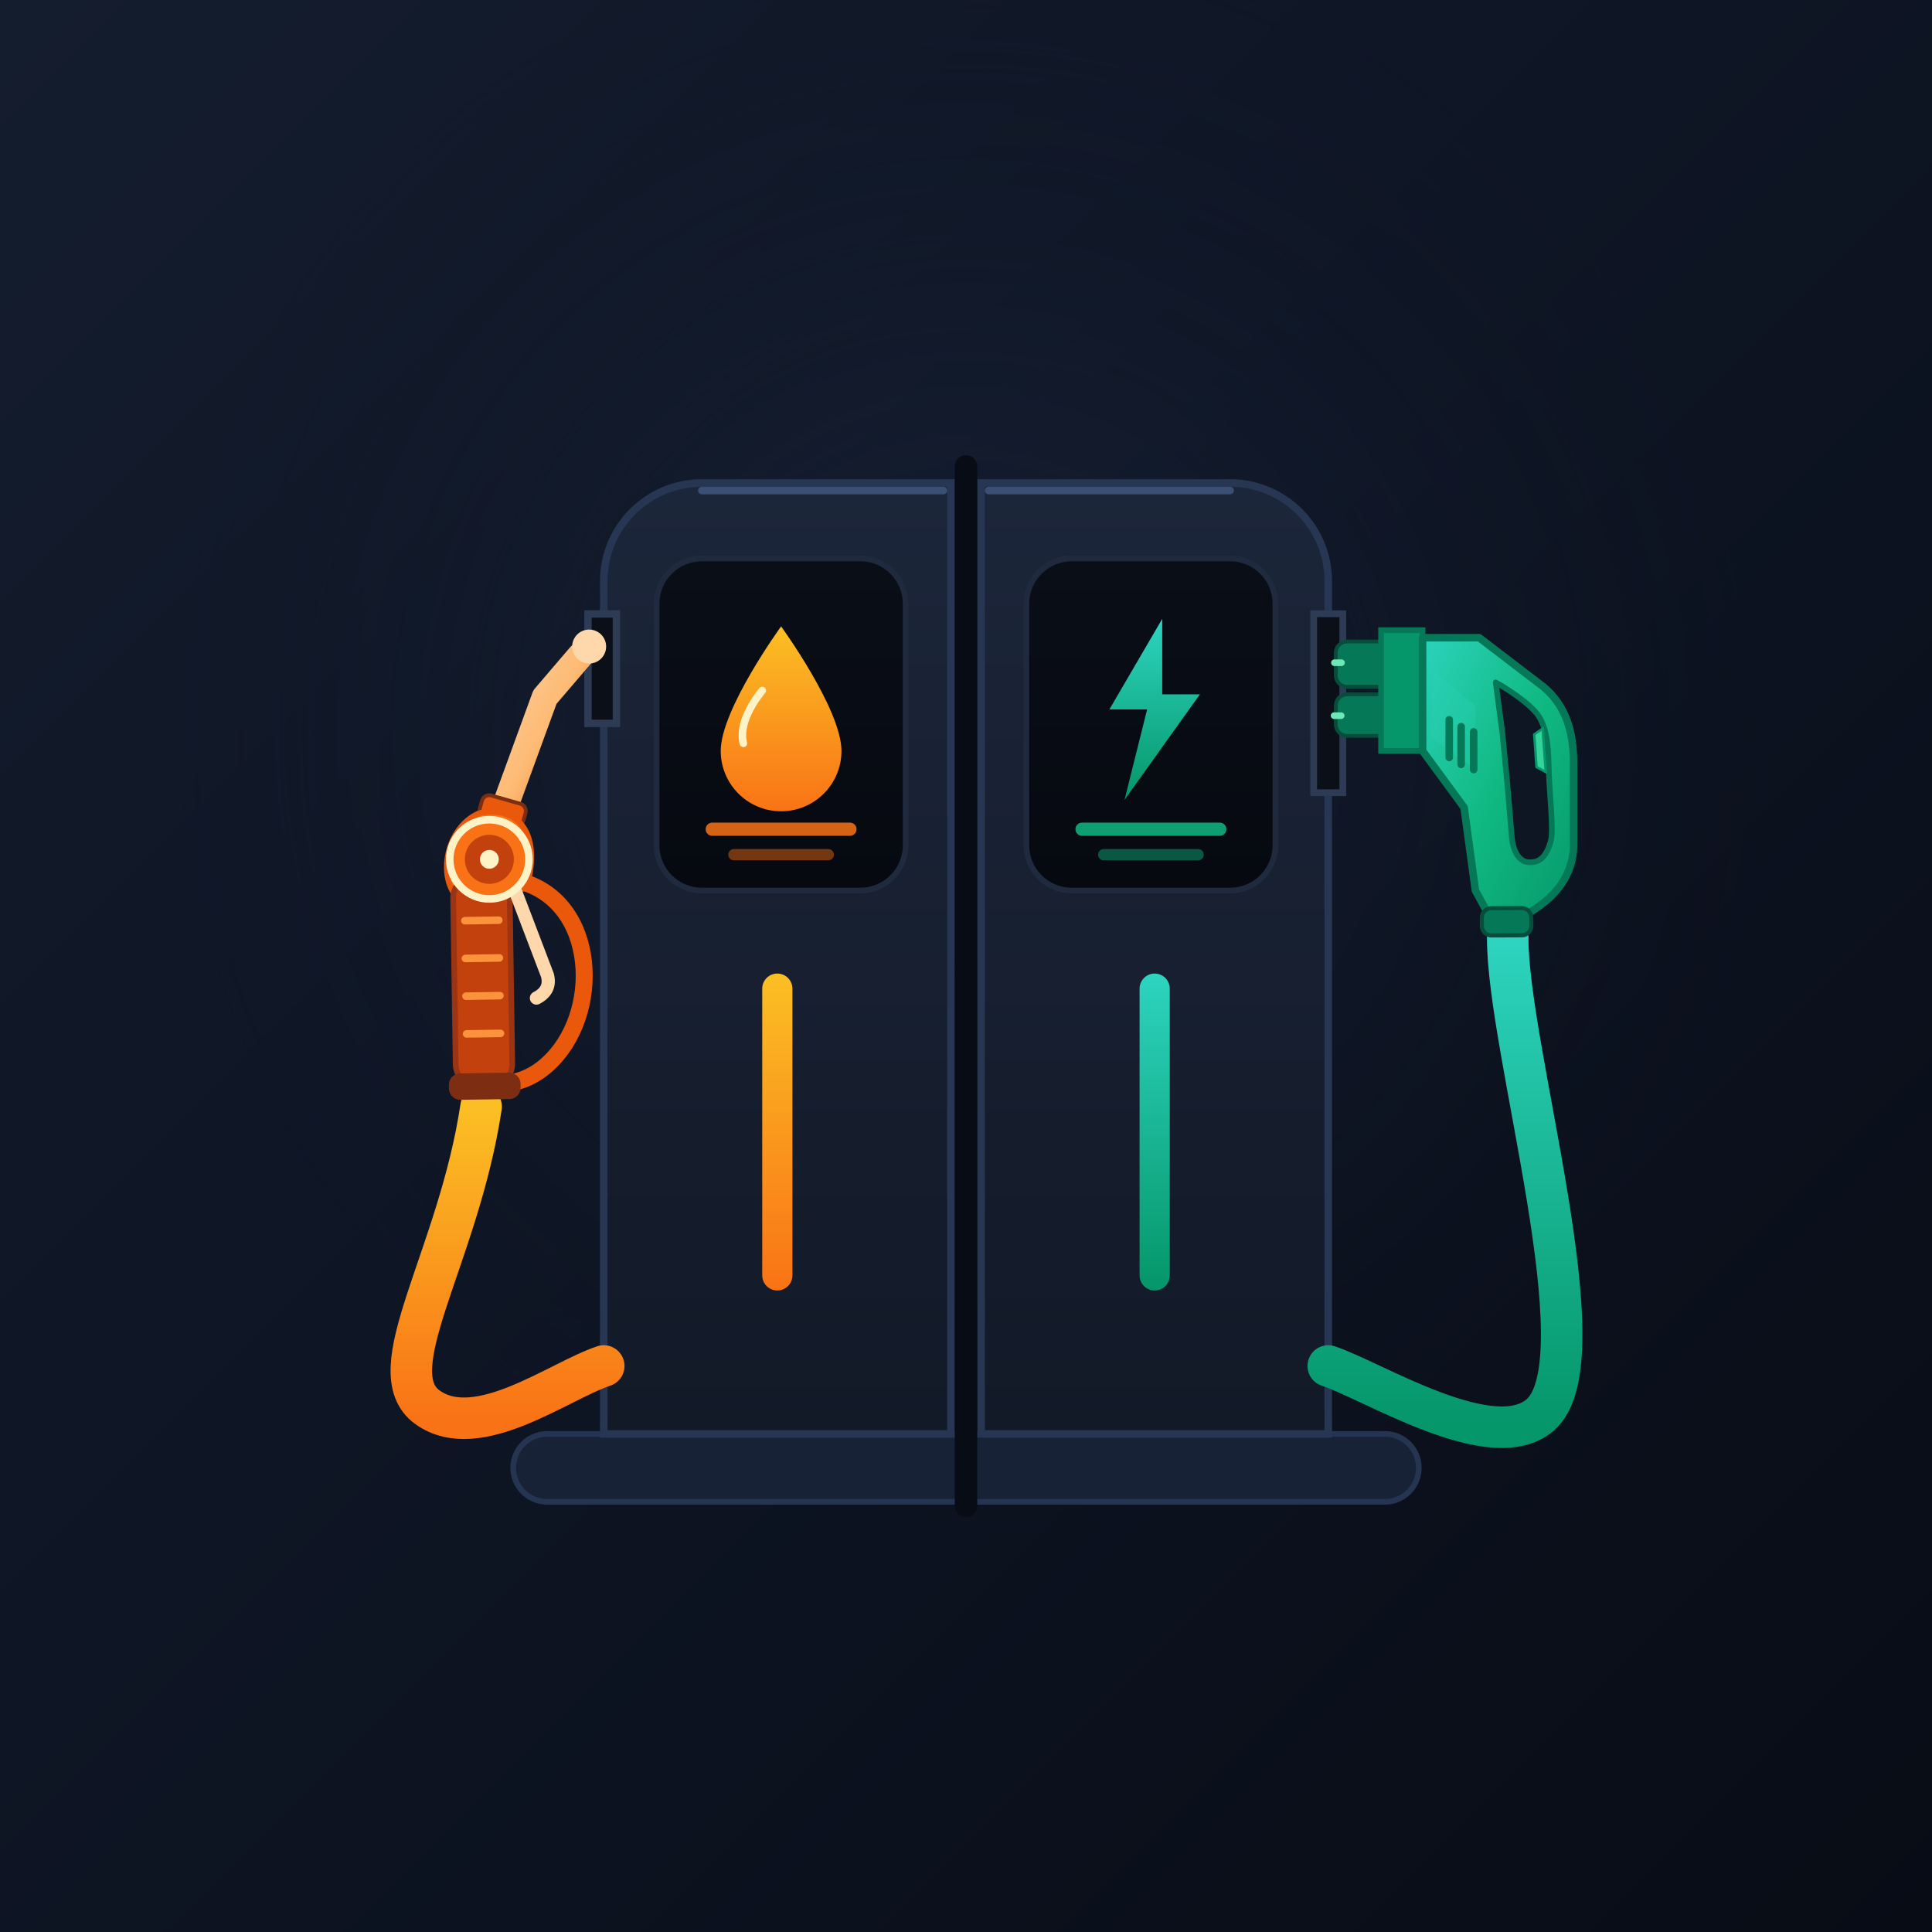
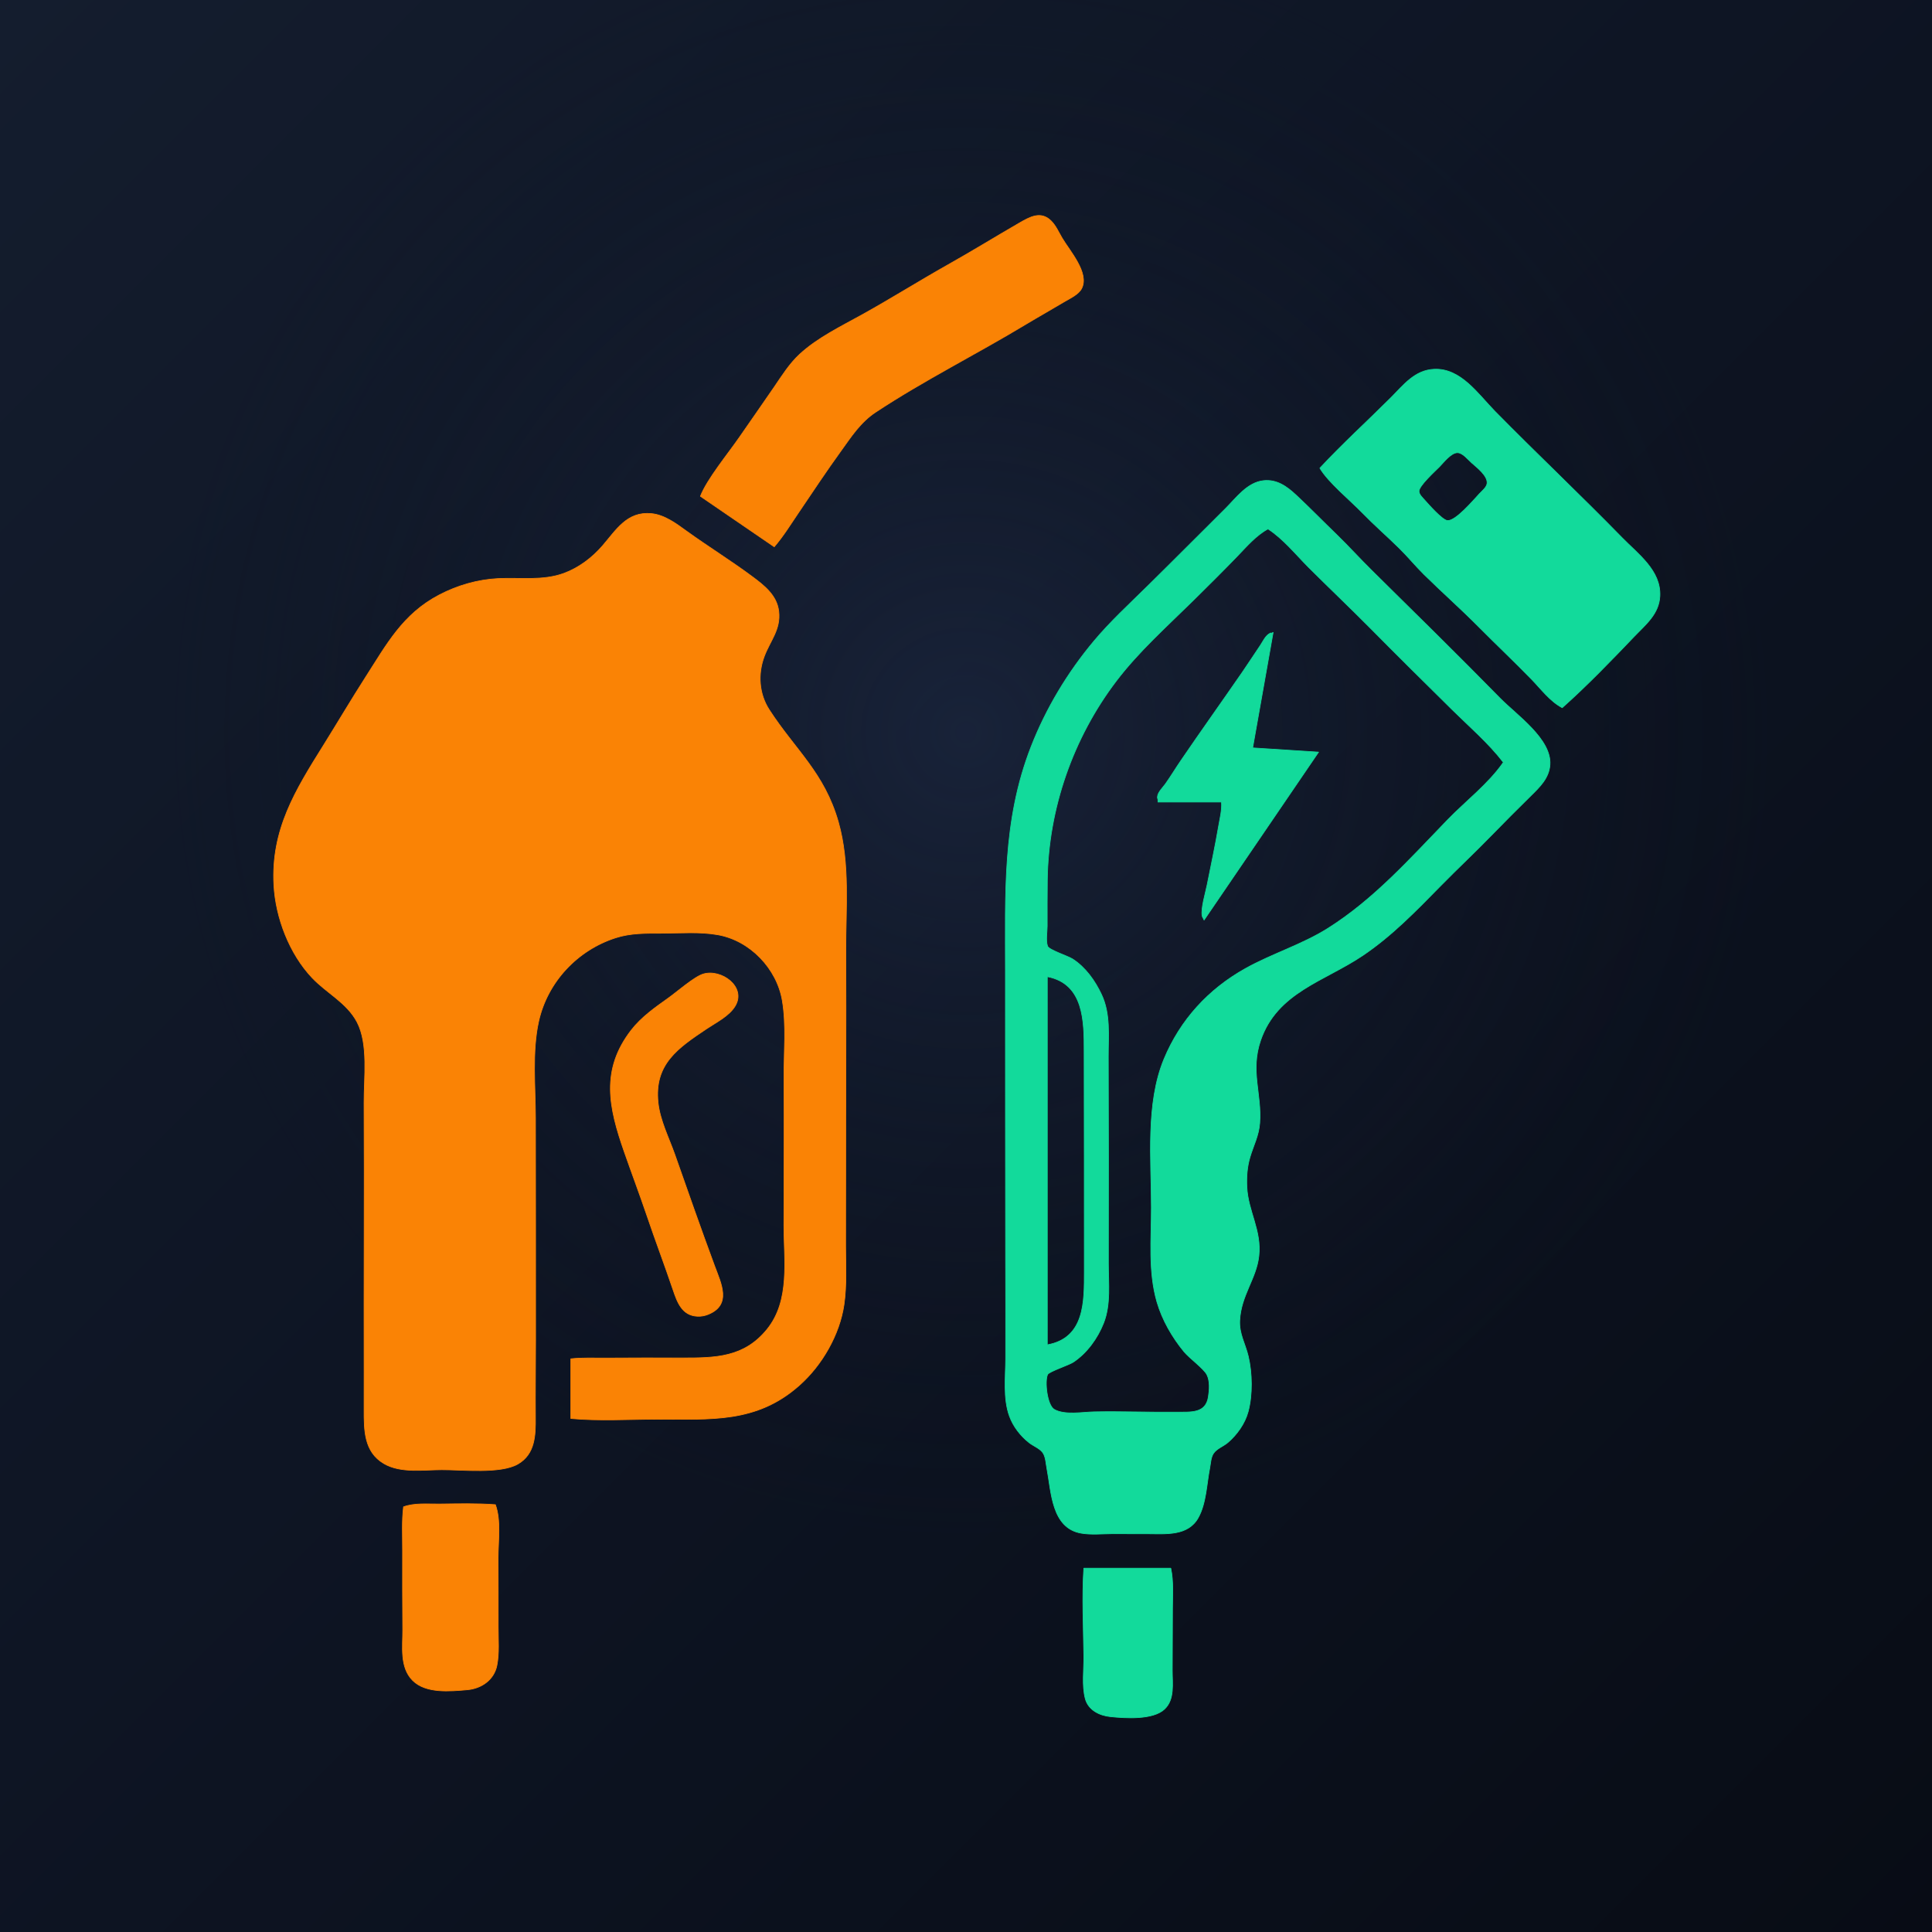
- <svg xmlns="http://www.w3.org/2000/svg" viewBox="0 0 512 512">
+ <svg xmlns="http://www.w3.org/2000/svg" viewBox="0 0 1024 1024" width="1024" height="1024">
  <defs>
-     <linearGradient id="a" x1="0%" x2="100%" y1="0%" y2="100%">
+     <linearGradient id="fcBrandLinear" x1="0%" y1="0%" x2="100%" y2="100%">
      <stop offset="0%" stop-color="#141d2e" />
      <stop offset="45%" stop-color="#0e1524" />
      <stop offset="100%" stop-color="#080c15" />
    </linearGradient>
-     <linearGradient id="e" x1="0%" x2="0%" y1="0%" y2="100%">
-       <stop offset="0%" stop-color="#fbbf24" />
-       <stop offset="100%" stop-color="#f97316" />
-     </linearGradient>
-     <linearGradient id="f" x1="146.345" x2="185.484" y1="116.027" y2="155.166" gradientTransform="matrix(.755 -.0115 .0201 1.3242 14.8683 18.6843)" gradientUnits="userSpaceOnUse">
-       <stop offset="0%" stop-color="#fed7aa" />
-       <stop offset="50%" stop-color="#fdba74" />
-       <stop offset="100%" stop-color="#ea580c" />
-     </linearGradient>
-     <linearGradient id="g" x1="0%" x2="0%" y1="0%" y2="100%">
-       <stop offset="0%" stop-color="#2dd4bf" />
-       <stop offset="100%" stop-color="#059669" />
-     </linearGradient>
-     <linearGradient id="h" x1="518.929" x2="576.895" y1="99.99" y2="157.956" gradientTransform="matrix(.7246 0 0 1.3801 0 30)" gradientUnits="userSpaceOnUse">
-       <stop offset="0%" stop-color="#2dd4bf" />
-       <stop offset="50%" stop-color="#10b981" />
-       <stop offset="100%" stop-color="#059669" />
-     </linearGradient>
-     <linearGradient id="c" x1="0%" x2="0%" y1="0%" y2="100%">
-       <stop offset="0%" stop-color="#1c263a" />
-       <stop offset="100%" stop-color="#121927" />
-     </linearGradient>
-     <linearGradient id="d" x1="0%" x2="0%" y1="0%" y2="100%">
-       <stop offset="0%" stop-color="#0a0e17" />
-       <stop offset="100%" stop-color="#060910" />
-     </linearGradient>
-     <radialGradient id="b" cx="50%" cy="38%" r="60%">
-       <stop offset="0%" stop-color="#1e2a44" stop-opacity=".55" />
+     <radialGradient id="fcBrandRadial" cx="50%" cy="38%" r="60%">
+       <stop offset="0%" stop-color="#1e2a44" stop-opacity=".65" />
      <stop offset="70%" stop-color="#0e1524" stop-opacity="0" />
    </radialGradient>
  </defs>
-   <rect width="512" height="512" fill="url(#a)" />
-   <rect width="512" height="512" fill="url(#b)" />
-   <rect width="240" height="18" x="136" y="380" fill="#182236" stroke="#253450" stroke-width="1.5" rx="9" />
-   <path fill="url(#c)" stroke="#273652" stroke-width="2" d="M186 128h66v252h-92V154a26 26 0 0 1 26-26Z" />
-   <path stroke="#3b4e73" stroke-linecap="round" stroke-width="2" d="M186 130h64" />
-   <path fill="#0a0f18" stroke="#2d3b55" stroke-width="1.96" d="M155.819 162.699h7.54v28.998h-7.54z" />
-   <rect width="66" height="88" x="174" y="148" fill="url(#d)" stroke="#1f2a3f" stroke-width="1.5" rx="12" />
-   <path fill="url(#e)" d="M207 166s-16 22-16 33a16 16 0 0 0 32 0c0-11-16-33-16-33" />
-   <path fill="none" stroke="#fef3c7" stroke-linecap="round" stroke-width="2" d="M197 197c-1-4 1-9 5-14" />
-   <rect width="40" height="3.5" x="187" y="218" fill="#f97316" fill-opacity=".85" rx="1.75" />
-   <rect width="28" height="3" x="193" y="225" fill="#f97316" fill-opacity=".45" rx="1.5" />
-   <rect width="8" height="84" x="202" y="258" fill="url(#e)" rx="4" />
-   <path fill="none" stroke="url(#f)" stroke-linecap="round" stroke-linejoin="round" stroke-width="7" d="m153.794 173.755-9.387 10.979-12.482 34.194" style="stroke:url(#f)" />
-   <circle cx="153.514" cy="173.694" r="4.5" fill="#fed7aa" transform="rotate(-.87)" />
-   <rect width="12" height="6" x="180.8" y="167.277" fill="#ea580c" stroke="#7c2d12" rx="2" transform="rotate(15.84)" />
-   <path fill="#f97316" stroke="#ea580c" stroke-width="1.5" d="M127.125 215.449c11.968-2.182 16.12 7.756 12.303 19.815l-15.937 4.243c-8.06-3.878-6.303-19.907 3.635-24.058z" />
-   <rect width="15" height="56" x="116.462" y="233.842" fill="#c2410c" stroke="#9a3412" stroke-width="1.5" rx="6" transform="rotate(-.87)" />
-   <path stroke="#fb923c" stroke-linecap="round" stroke-width="2" d="m123.185 243.998 8.999-.137m-8.847 10.136 8.999-.137m-8.847 10.136 8.999-.137m-8.847 10.136 8.999-.137" />
-   <path fill="none" stroke="#ea580c" stroke-linecap="round" stroke-linejoin="round" stroke-width="4.5" d="M135.562 233.061c22.058 3.665 24.514 33.631 10.728 47.843-4.923 5.075-9.908 6.151-12.907 6.197" />
-   <path fill="none" stroke="#fed7aa" stroke-linecap="round" stroke-width="3.5" d="m136.737 236.576 8.334 21.876q1.061 3.984-2.909 6.045" />
-   <path fill="none" stroke="url(#e)" stroke-linecap="round" stroke-width="11" d="M127.502 293.262c-6 40-27.613 70.173-14.164 79.717C126.614 382.4 148 366 160 362" />
-   <rect width="19" height="7" x="114.574" y="286.282" fill="#7c2d12" rx="3" transform="rotate(-.87)" />
-   <path fill="url(#c)" stroke="#273652" stroke-width="2" d="M260 128h66a26 26 0 0 1 26 26v226h-92Z" />
-   <path stroke="#3b4e73" stroke-linecap="round" stroke-width="2" d="M262 130h64" />
-   <path fill="#0a0f18" stroke="#2d3b55" stroke-width="1.792" d="M348.146 162.657h7.708v47.41h-7.708z" />
-   <rect width="66" height="88" x="272" y="148" fill="url(#d)" stroke="#1f2a3f" stroke-width="1.5" rx="12" />
-   <path fill="url(#g)" d="m308 164-14 24h10l-6 24 20-28h-10Z" />
-   <rect width="40" height="3.5" x="285" y="218" fill="#10b981" fill-opacity=".85" rx="1.75" />
-   <rect width="28" height="3" x="291" y="225" fill="#10b981" fill-opacity=".45" rx="1.5" />
-   <rect width="8" height="84" x="302" y="258" fill="url(#g)" rx="4" />
-   <rect width="16" height="12" x="354" y="170" fill="#047857" stroke="#064e3b" rx="3" />
-   <rect width="16" height="11" x="354" y="184" fill="#047857" stroke="#064e3b" rx="3" />
-   <path stroke="#6ee7b7" stroke-linecap="round" stroke-width="1.761" d="M353.63 175.63h1.884m-1.968 14.029h1.884" />
-   <path fill="#059669" stroke="#047857" stroke-width="1.5" d="M366 167h11v32h-11z" />
-   <path fill="url(#h)" stroke="#047857" stroke-linejoin="round" stroke-width="2" d="M377 169h15l17 13c6 5 8 12 8 20v22c0 8-5 14-12 18l-8 5-6-11-3-22-11-15z" style="fill:url(#h)" />
-   <path fill="#0e1624" stroke="#047857" stroke-linejoin="round" stroke-width="1.5" d="M396.381 180.85s6.711 3.662 10.431 7.7c3.72 4.038 3.456 11.166 3.683 16.838s1.247 14.848.476 17.538c-.755 2.632-2.136 6.008-6.048 5.559-3.913-.449-4.269-6.586-4.269-6.586l-1.224-14.445-1.304-13.4z" />
-   <path fill="#34d399" stroke="#059669" stroke-width=".65" d="m408.822 193.071.812 11.511-2.441-1.321-.609-8.633z" />
-   <path fill="#2dd4bf" fill-opacity=".25" d="m380 178 11 9v17l-12-9z" />
-   <path stroke="#047857" stroke-linecap="round" stroke-width="2" d="M384.062 190.738v10m3.159-8.159v10m3.317-8.634v10" />
-   <path fill="none" stroke="url(#g)" stroke-linecap="round" stroke-width="11" d="M399.567 248.332c-.272 29.327 25.378 112.243 8.584 126.659C395.431 385.91 364 366 352 362" />
-   <path stroke="#080c14" stroke-linecap="round" stroke-width="5.963" d="M256 123.622v275.498" />
-   <circle cx="126.209" cy="229.674" r="10.5" fill="#f97316" stroke="#fef3c7" stroke-width="2" transform="rotate(-.87)" />
-   <circle cx="126.209" cy="229.674" r="6.5" fill="#c2410c" transform="rotate(-.87)" />
-   <circle cx="126.209" cy="229.674" r="2.5" fill="#fef3c7" transform="rotate(-.87)" />
-   <rect width="13.12" height="7.224" x="391.197" y="242.195" fill="#047857" stroke="#064e3b" stroke-width="1.08" rx="2.523" transform="rotate(-.22)skewX(.13)" />
+   <rect width="1024" height="1024" fill="url(#fcBrandLinear)" />
+   <rect width="1024" height="1024" fill="url(#fcBrandRadial)" />
+   <g transform="translate(512, 512) scale(1.45) translate(-518.5, -513.5)">
+     <path d="M448.41 360.27C439.41 354.11 430.42 347.96 421.42 341.8C423.82 335.56 431.65 326.1 435.72 320.18C439.9 314.1 444.18 308.07 448.34 301.97C451.23 297.74 453.92 293.38 457.72 289.87C464.24 283.85 472.93 279.66 480.65 275.38C491.21 269.51 501.46 263.07 511.99 257.14C520.73 252.23 529.28 246.96 537.96 241.94C541.76 239.75 545.8 237.4 549.57 241.1C551.35 242.85 552.36 245.26 553.61 247.37C556.41 252.13 563.62 260.11 560.8 265.79C559.68 268.05 556.53 269.43 554.48 270.66C549.78 273.47 545 276.15 540.31 278.97C522.21 289.89 503.12 299.4 485.48 311.05C479.84 314.78 476.56 320.01 472.68 325.37C467.41 332.66 462.46 340.14 457.43 347.58C454.52 351.87 451.78 356.33 448.41 360.27ZM374.05 678.9C374.05 671.63 374.05 664.36 374.05 657.09C378.24 656.62 382.47 656.85 386.69 656.81C396.04 656.72 405.39 656.77 414.74 656.77C426.98 656.78 437.36 656.64 445.73 646.37C454.37 635.77 451.93 621.06 451.94 608.32C451.96 590.24 452.08 572.16 451.97 554.08C451.92 544.95 452.88 535.21 451.36 526.17C449.4 514.47 439.62 504.2 427.84 502.09C421.11 500.89 414.06 501.52 407.26 501.52C401.58 501.52 395.94 501.42 390.47 503.18C376.46 507.67 365.52 519.28 362.29 533.75C359.82 544.82 361.11 557.71 361.13 569.04C361.16 596.16 361.19 623.28 361.17 650.4C361.16 659.76 361.04 669.11 361.11 678.46C361.17 684.97 361.03 691.91 354.67 695.56C348.34 699.19 334.29 697.6 326.84 697.63C320.09 697.65 311.8 698.94 305.72 695.37C298.43 691.09 298.47 683.14 298.48 675.65C298.49 670.98 298.5 666.3 298.49 661.63C298.39 628.9 298.64 596.16 298.47 563.43C298.42 554.53 300.13 542.06 295.92 534.02C292.18 526.89 284.82 523.45 279.46 517.77C271.18 509 266.16 495.89 265.51 483.95C264.41 463.63 273.36 449.28 283.66 432.8C288.81 424.55 293.75 416.17 299 407.98C306.79 395.85 312.6 384.85 325.96 377.86C332.58 374.4 339.94 372.27 347.41 371.88C355.45 371.47 363.76 372.8 371.49 369.98C376.94 367.99 381.85 364.29 385.64 359.9C390.64 354.1 394.6 347.29 403.48 348.13C408.33 348.59 412.61 351.83 416.43 354.59C424.25 360.23 432.46 365.3 440.2 371.04C444.66 374.35 449.38 377.96 450.06 383.88C450.82 390.55 446.92 394.55 444.75 400.36C442.34 406.82 442.81 414.01 446.59 419.85C456.17 434.65 466.7 442.8 471.85 460.89C476.18 476.1 474.5 492.61 474.57 508.26C474.7 535.38 474.51 562.5 474.53 589.62C474.54 598.35 474.48 607.07 474.5 615.8C474.51 622.91 474.94 630.22 473.91 637.28C472.3 648.27 465.92 659.34 457.67 666.7C441.96 680.74 425.07 679.13 405.39 679.16C395.01 679.18 384.39 679.85 374.05 678.9ZM422.43 516.44C429 514.43 438.3 521.1 434.14 528.1C431.94 531.79 427.2 534.09 423.73 536.42C413.26 543.44 404.46 549.3 405.95 563.43C406.63 569.92 409.91 576.31 412.06 582.41C416.84 596.02 421.6 609.62 426.61 623.15C428.95 629.49 432.95 637.3 424.29 640.83C423.03 641.35 421.72 641.59 420.35 641.53C414.66 641.29 412.92 636.3 411.38 631.74C408.32 622.69 404.93 613.77 401.87 604.73C399.21 596.89 396.28 589.13 393.55 581.31C387.96 565.28 384.85 551.53 396.16 536.92C399.84 532.17 404.88 528.65 409.73 525.2C412.84 522.99 419.14 517.44 422.43 516.44ZM346.48 710.4C348.59 716.19 347.47 723.69 347.47 729.89C347.47 738.31 347.55 746.73 347.51 755.14C347.49 759.7 347.93 764.67 347.03 769.17C345.96 774.47 341.35 777.61 336.19 778.06C329.96 778.6 321.04 779.49 316.22 774.63C311.44 769.82 312.65 762.25 312.61 756.08C312.55 746.41 312.51 736.75 312.55 727.09C312.57 721.83 312.24 716.41 312.9 711.19C316.98 709.72 321.53 710.2 325.9 710.16C332.74 710.09 339.66 709.88 346.48 710.4Z" fill="#fa8305" fill-rule="evenodd" stroke="#fa8305" stroke-width="0.25" stroke-linejoin="round" />
+     <path d="M736.44 419.09C731.94 416.71 728.74 412.3 725.21 408.67C718.92 402.2 712.33 395.99 705.97 389.57C699.45 382.99 692.5 376.85 685.91 370.36C682.77 367.26 679.98 363.82 676.83 360.73C672.41 356.4 667.77 352.36 663.46 347.92C659.01 343.33 650.84 336.64 647.85 331.51C656.14 322.61 665.17 314.39 673.78 305.8C678.46 301.13 682.49 295.66 689.68 295.36C699.41 294.95 705.73 304.52 711.85 310.75C727.14 326.31 743.03 341.29 758.28 356.91C764.16 362.94 772.58 368.95 772.14 378.25C771.83 384.81 767 388.61 762.82 392.98C754.33 401.86 745.62 410.91 736.44 419.09ZM698.11 325.87C695.78 325.88 693.03 329.51 691.53 331.03C689.98 332.6 684.12 337.9 684.09 339.94C684.08 341.11 685.35 342.28 686.05 343.07C687.46 344.66 692.52 350.41 694.41 350.67C697.39 351.07 703.99 343.19 706.11 340.94C707.03 339.95 708.83 338.52 708.97 337.09C709.25 334.29 705.2 331.23 703.33 329.57C702.02 328.41 700.02 325.85 698.11 325.87ZM627.23 336.09C632.11 335.56 635.76 338.19 639.15 341.35C644.14 346.01 648.93 350.93 653.84 355.68C658.27 359.97 662.41 364.55 666.8 368.89C682.48 384.38 698.22 399.81 713.65 415.55C719.71 421.74 732.63 430.56 731.96 439.95C731.61 444.87 728.18 448.11 724.89 451.35C720.02 456.15 715.19 460.98 710.42 465.88C704.43 472.04 698.15 477.92 692.13 484.05C683.05 493.29 674.29 502.41 663.5 509.68C649.53 519.09 632.25 523.08 626.2 540.67C622.32 551.95 626.66 560.15 625.87 570.92C625.54 575.5 623.58 579.09 622.31 583.38C621.25 586.95 621 590.59 621.17 594.29C621.58 603.13 626.62 610.17 625.55 619.54C624.62 627.83 619.04 633.83 618.56 643.06C618.31 647.96 620.59 651.56 621.68 656.14C623.14 662.26 623.28 670.29 621.64 676.39C620.48 680.72 617.6 684.77 614.24 687.66C612.63 689.06 610.08 689.92 608.93 691.71C607.98 693.18 607.92 695.34 607.6 697C606.46 702.81 606.32 709.88 603.41 715.14C599.67 721.92 591.53 721.05 584.94 721.04C580.58 721.03 576.21 721 571.85 721.02C568.19 721.04 564.3 721.45 560.68 720.84C549.71 719.02 549.71 705.67 548.06 697.14C547.72 695.44 547.66 693.31 546.8 691.75C545.78 689.91 543.18 689.03 541.55 687.73C538.41 685.25 535.77 681.86 534.39 678.07C532.01 671.55 532.98 663.77 533 656.95C533.04 643.86 532.99 630.76 532.97 617.67C532.94 583.7 532.89 549.72 532.91 515.74C532.94 487.18 531.68 460.58 542.27 433.4C547.73 419.37 555.66 406.19 565.32 394.67C571.26 387.58 578.14 381.26 584.72 374.78C594.3 365.35 603.77 355.8 613.31 346.33C617.26 342.41 621.28 336.74 627.23 336.09ZM628.89 353.74C624.58 356.04 621.03 360.22 617.63 363.73C612.42 369.13 607.11 374.41 601.77 379.67C592.07 389.24 581.7 398.44 573.43 409.32C557.63 430.1 548.58 455.96 548.23 482.07C548.16 487.69 548.17 493.3 548.18 498.91C548.18 501.05 547.61 504.22 548.32 506.25C548.8 507.64 555.66 509.78 557.48 510.95C562.17 513.96 565.65 518.86 568 523.84C571.39 531.01 570.5 538.89 570.51 546.6C570.53 558.76 570.58 570.91 570.58 583.07C570.58 596.16 570.54 609.26 570.55 622.35C570.55 629.53 571.48 637.19 568.8 644.02C566.62 649.55 562.72 654.99 557.72 658.3C556.02 659.42 548.88 661.72 548.34 662.81C547.2 665.09 548.08 674.09 550.8 675.61C554.66 677.77 561.07 676.55 565.3 676.47C575.39 676.27 585.47 676.69 595.55 676.58C600.65 676.52 606.14 677.19 607.09 670.98C607.48 668.47 607.74 665.2 606.55 662.88C605.37 660.59 600.17 656.89 598.17 654.45C593.84 649.18 590.22 642.9 588.3 636.32C585.06 625.19 586.26 613.23 586.26 601.78C586.26 584.38 584.11 563.85 590.88 547.51C596.83 533.18 607.11 521.99 620.61 514.44C630.37 508.98 641.3 505.71 650.78 499.74C667.55 489.19 680.76 474.32 694.44 460.18C701.16 453.22 709.39 447.03 714.92 439.06C709.51 432 702.58 426.08 696.27 419.85C686.24 409.95 676.21 400.01 666.29 389.99C658.84 382.46 651.15 375.2 643.67 367.71C638.92 362.95 634.57 357.44 628.89 353.74ZM630.77 391.57C628.27 405.64 625.78 419.71 623.28 433.77C631.31 434.29 639.34 434.8 647.37 435.32C633.42 455.78 619.47 476.24 605.52 496.71C605.36 496.16 604.91 495.71 604.81 495.15C604.33 492.38 606.07 486.72 606.64 483.85C608.06 476.72 609.59 469.62 610.82 462.45C611.32 459.5 612.11 456.55 611.89 453.57C604.15 453.57 596.42 453.57 588.68 453.57C588.72 451.6 588.35 452.78 588.52 451.42C588.7 449.92 590.56 448.12 591.41 446.92C593.36 444.17 595.1 441.27 597 438.49C604.44 427.58 612.11 416.84 619.61 405.97C621.78 402.81 623.86 399.59 626.01 396.42C626.89 395.12 627.86 392.99 629.21 392.14C630.9 391.09 628.79 392.55 630.77 391.57ZM548.22 517.39C548.22 562.25 548.22 607.11 548.22 651.97C561.99 649.5 561.74 636.11 561.75 625.15C561.76 598.35 561.72 571.54 561.68 544.73C561.67 533.87 561.72 519.98 548.22 517.39ZM593.36 733.63C594.41 738.46 593.99 743.62 593.98 748.6C593.95 756.08 593.9 763.56 593.9 771.04C593.89 775.73 594.85 781.56 591.07 785.13C586.83 789.14 576.65 788.45 571.23 787.88C567.26 787.47 563.17 785.45 562.09 781.28C560.83 776.46 561.63 770.73 561.57 765.79C561.45 755.15 560.86 744.23 561.56 733.63C572.16 733.63 582.76 733.63 593.36 733.63Z" fill="#12da9b" fill-rule="evenodd" stroke="#12da9b" stroke-width="0.25" stroke-linejoin="round" />
+   </g>
</svg>
